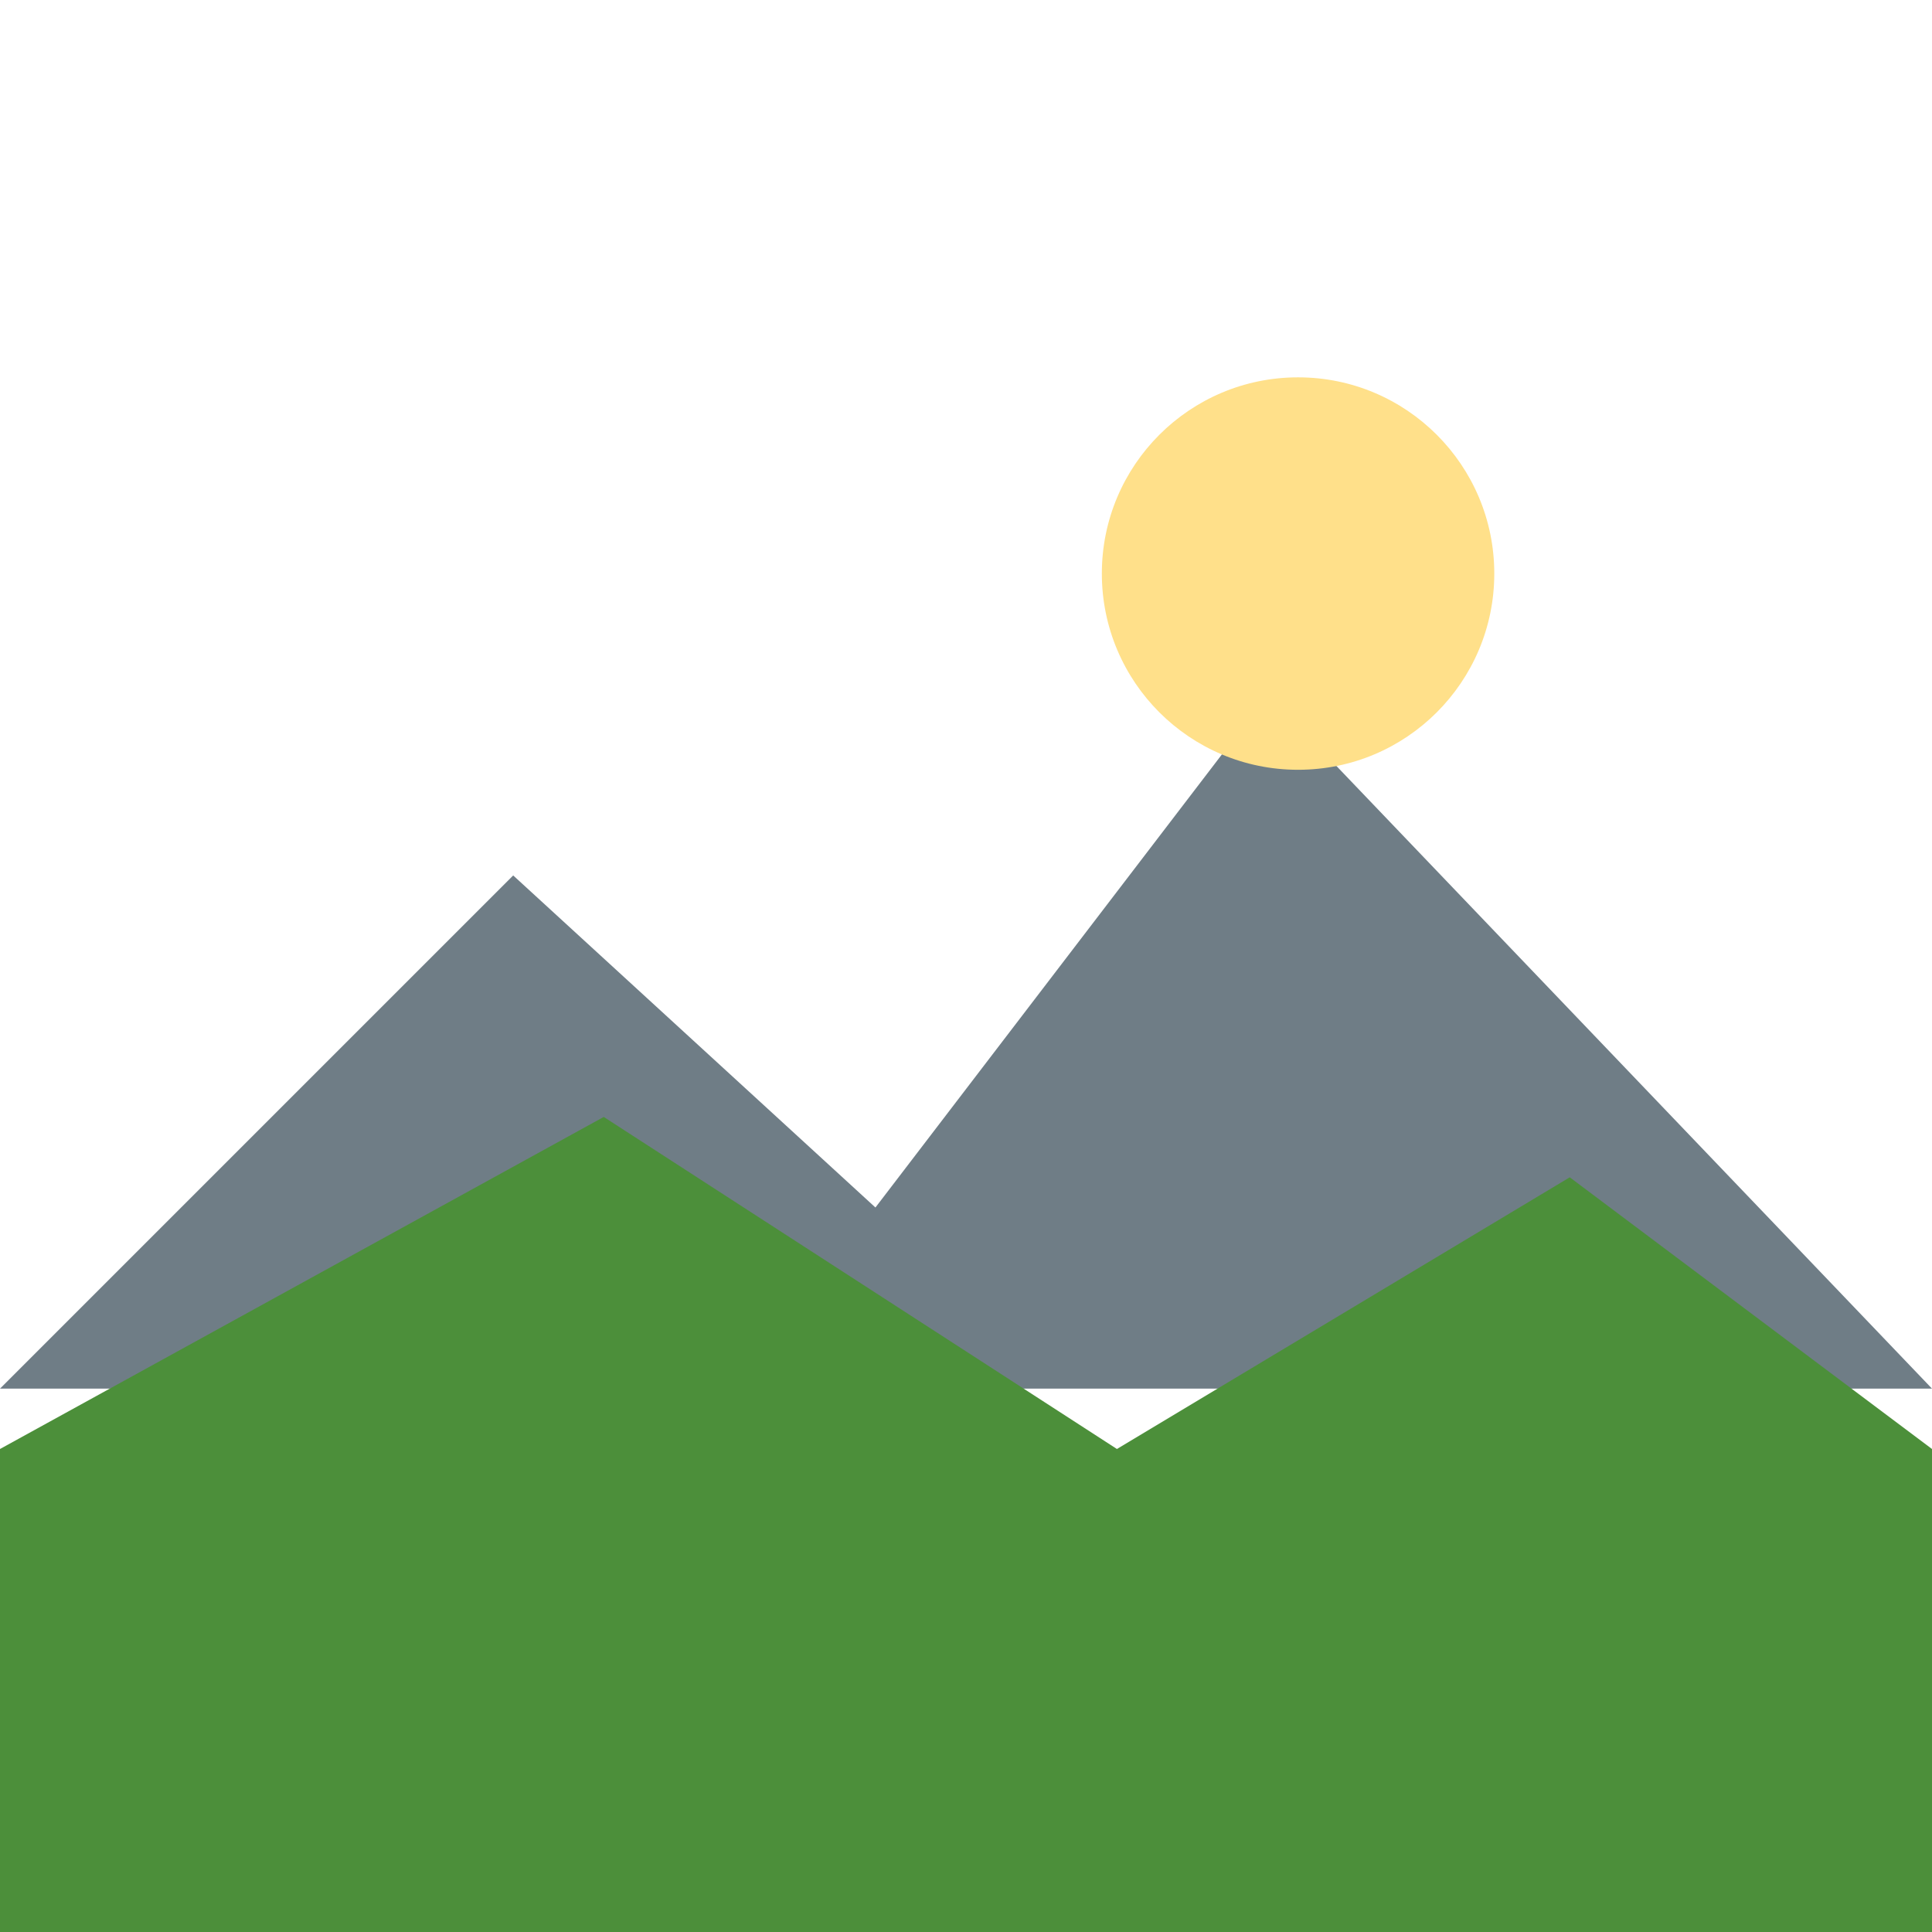
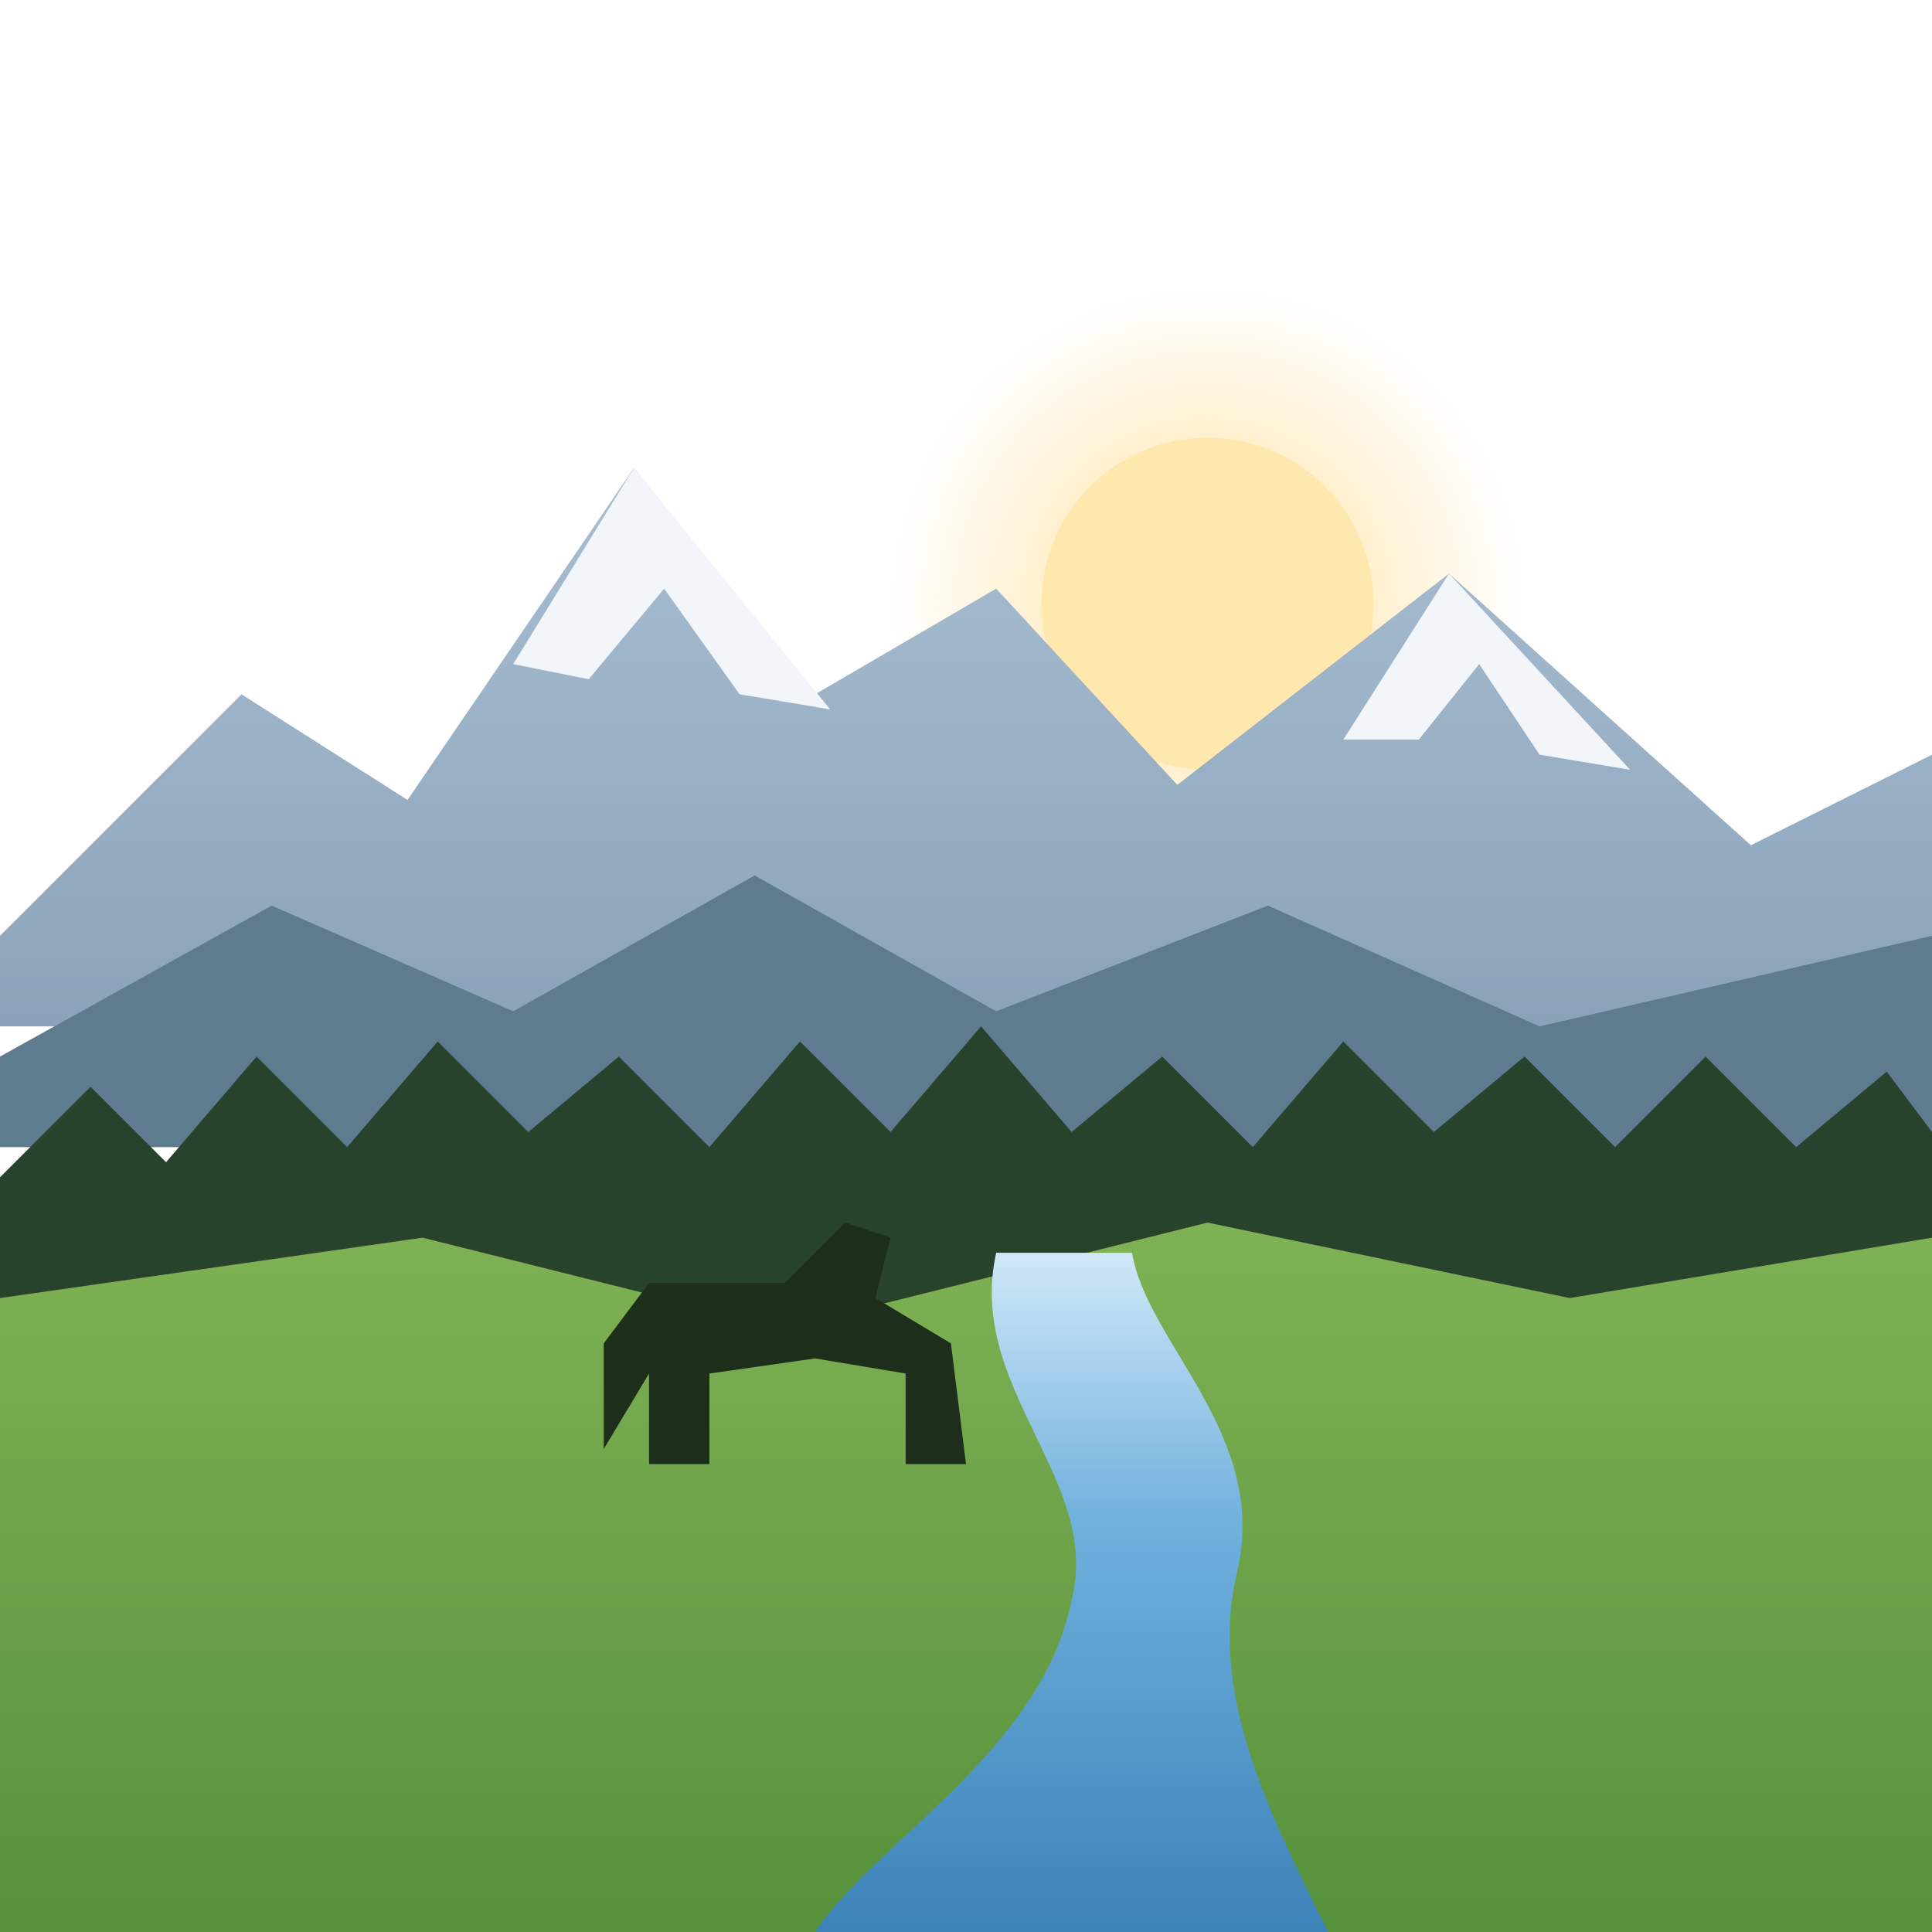
<svg xmlns="http://www.w3.org/2000/svg" viewBox="0 0 128 128">
-   <path d="M0 92 L34 58 L58 80 L84 46 L128 92 Z" fill="#6f7d86" />
-   <path d="M0 128 L0 96 L40 74 L74 96 L104 78 L128 96 L128 128 Z" fill="#4c8f3a" />
-   <circle cx="86" cy="38" r="13" fill="#ffe08a" />
+   <defs>
+     <radialGradient id="glow">
+       <stop offset="0.45" stop-color="#ffdf9a" stop-opacity="0.55" />
+       <stop offset="1" stop-color="#ffdf9a" stop-opacity="0" />
+     </radialGradient>
+     <linearGradient id="far" x1="0" y1="0" x2="0" y2="1">
+       <stop offset="0" stop-color="#a8bed2" />
+       <stop offset="1" stop-color="#8ba3ba" />
+     </linearGradient>
+     <linearGradient id="water" x1="0" y1="0" x2="0" y2="1">
+       <stop offset="0" stop-color="#cfe7f8" />
+       <stop offset="0.4" stop-color="#6fb0dd" />
+       <stop offset="1" stop-color="#3c83b9" />
+     </linearGradient>
+     <linearGradient id="near" x1="0" y1="0" x2="0" y2="1">
+       <stop offset="0" stop-color="#7fb254" />
+       <stop offset="1" stop-color="#57913c" />
+     </linearGradient>
+   </defs>
+   <circle cx="80" cy="40" r="21" fill="url(#glow)" />
+   <circle cx="80" cy="40" r="11" fill="#ffe8ae" />
+   <path d="M0 62 L16 46 L27 53 L42 31 L54 46 L66 39 L78 52 L96 38 L116 56 L128 50 L128 68 L0 68 Z" fill="url(#far)" />
+   <path d="M42 31 L34 44 L39 45 L44 39 L49 46 L55 47 Z" fill="#f2f6fb" />
+   <path d="M96 38 L89 49 L94 49 L98 44 L102 50 L108 51 Z" fill="#f2f6fb" />
+   <path d="M0 70 L18 60 L34 67 L50 58 L66 67 L84 60 L102 68 L128 62 L128 76 L0 76 Z" fill="#5f7b90" />
+   <path d="M0 78 L6 72 L11 77 L17 70 L23 76 L29 69 L35 75 L41 70 L47 76              L53 69 L59 75 L65 68 L71 75 L77 70 L83 76 L89 69 L95 75 L101 70              L107 76 L113 70 L119 76 L125 71 L128 75 L128 88 L0 88 Z" fill="#27432c" />
+   <path d="M0 86 L28 82 L52 88 L80 81 L104 86 L128 82 L128 128 L0 128 Z" fill="url(#near)" />
+   <path d="M66 83 C64 92 73 98 71 106 C69 116 58 122 54 128 L88 128 C84 120 80 112 82 104 C84 95 76 89 75 83 Z" fill="url(#water)" />
+   <path d="M40 96 L40 89 L43 85 L52 85 L56 81 L59 82 L58 86 L63 89              L64 97 L60 97 L60 91 L54 90 L47 91 L47 97 L43 97 L43 91 Z" fill="#1d2e1a" />
</svg>
